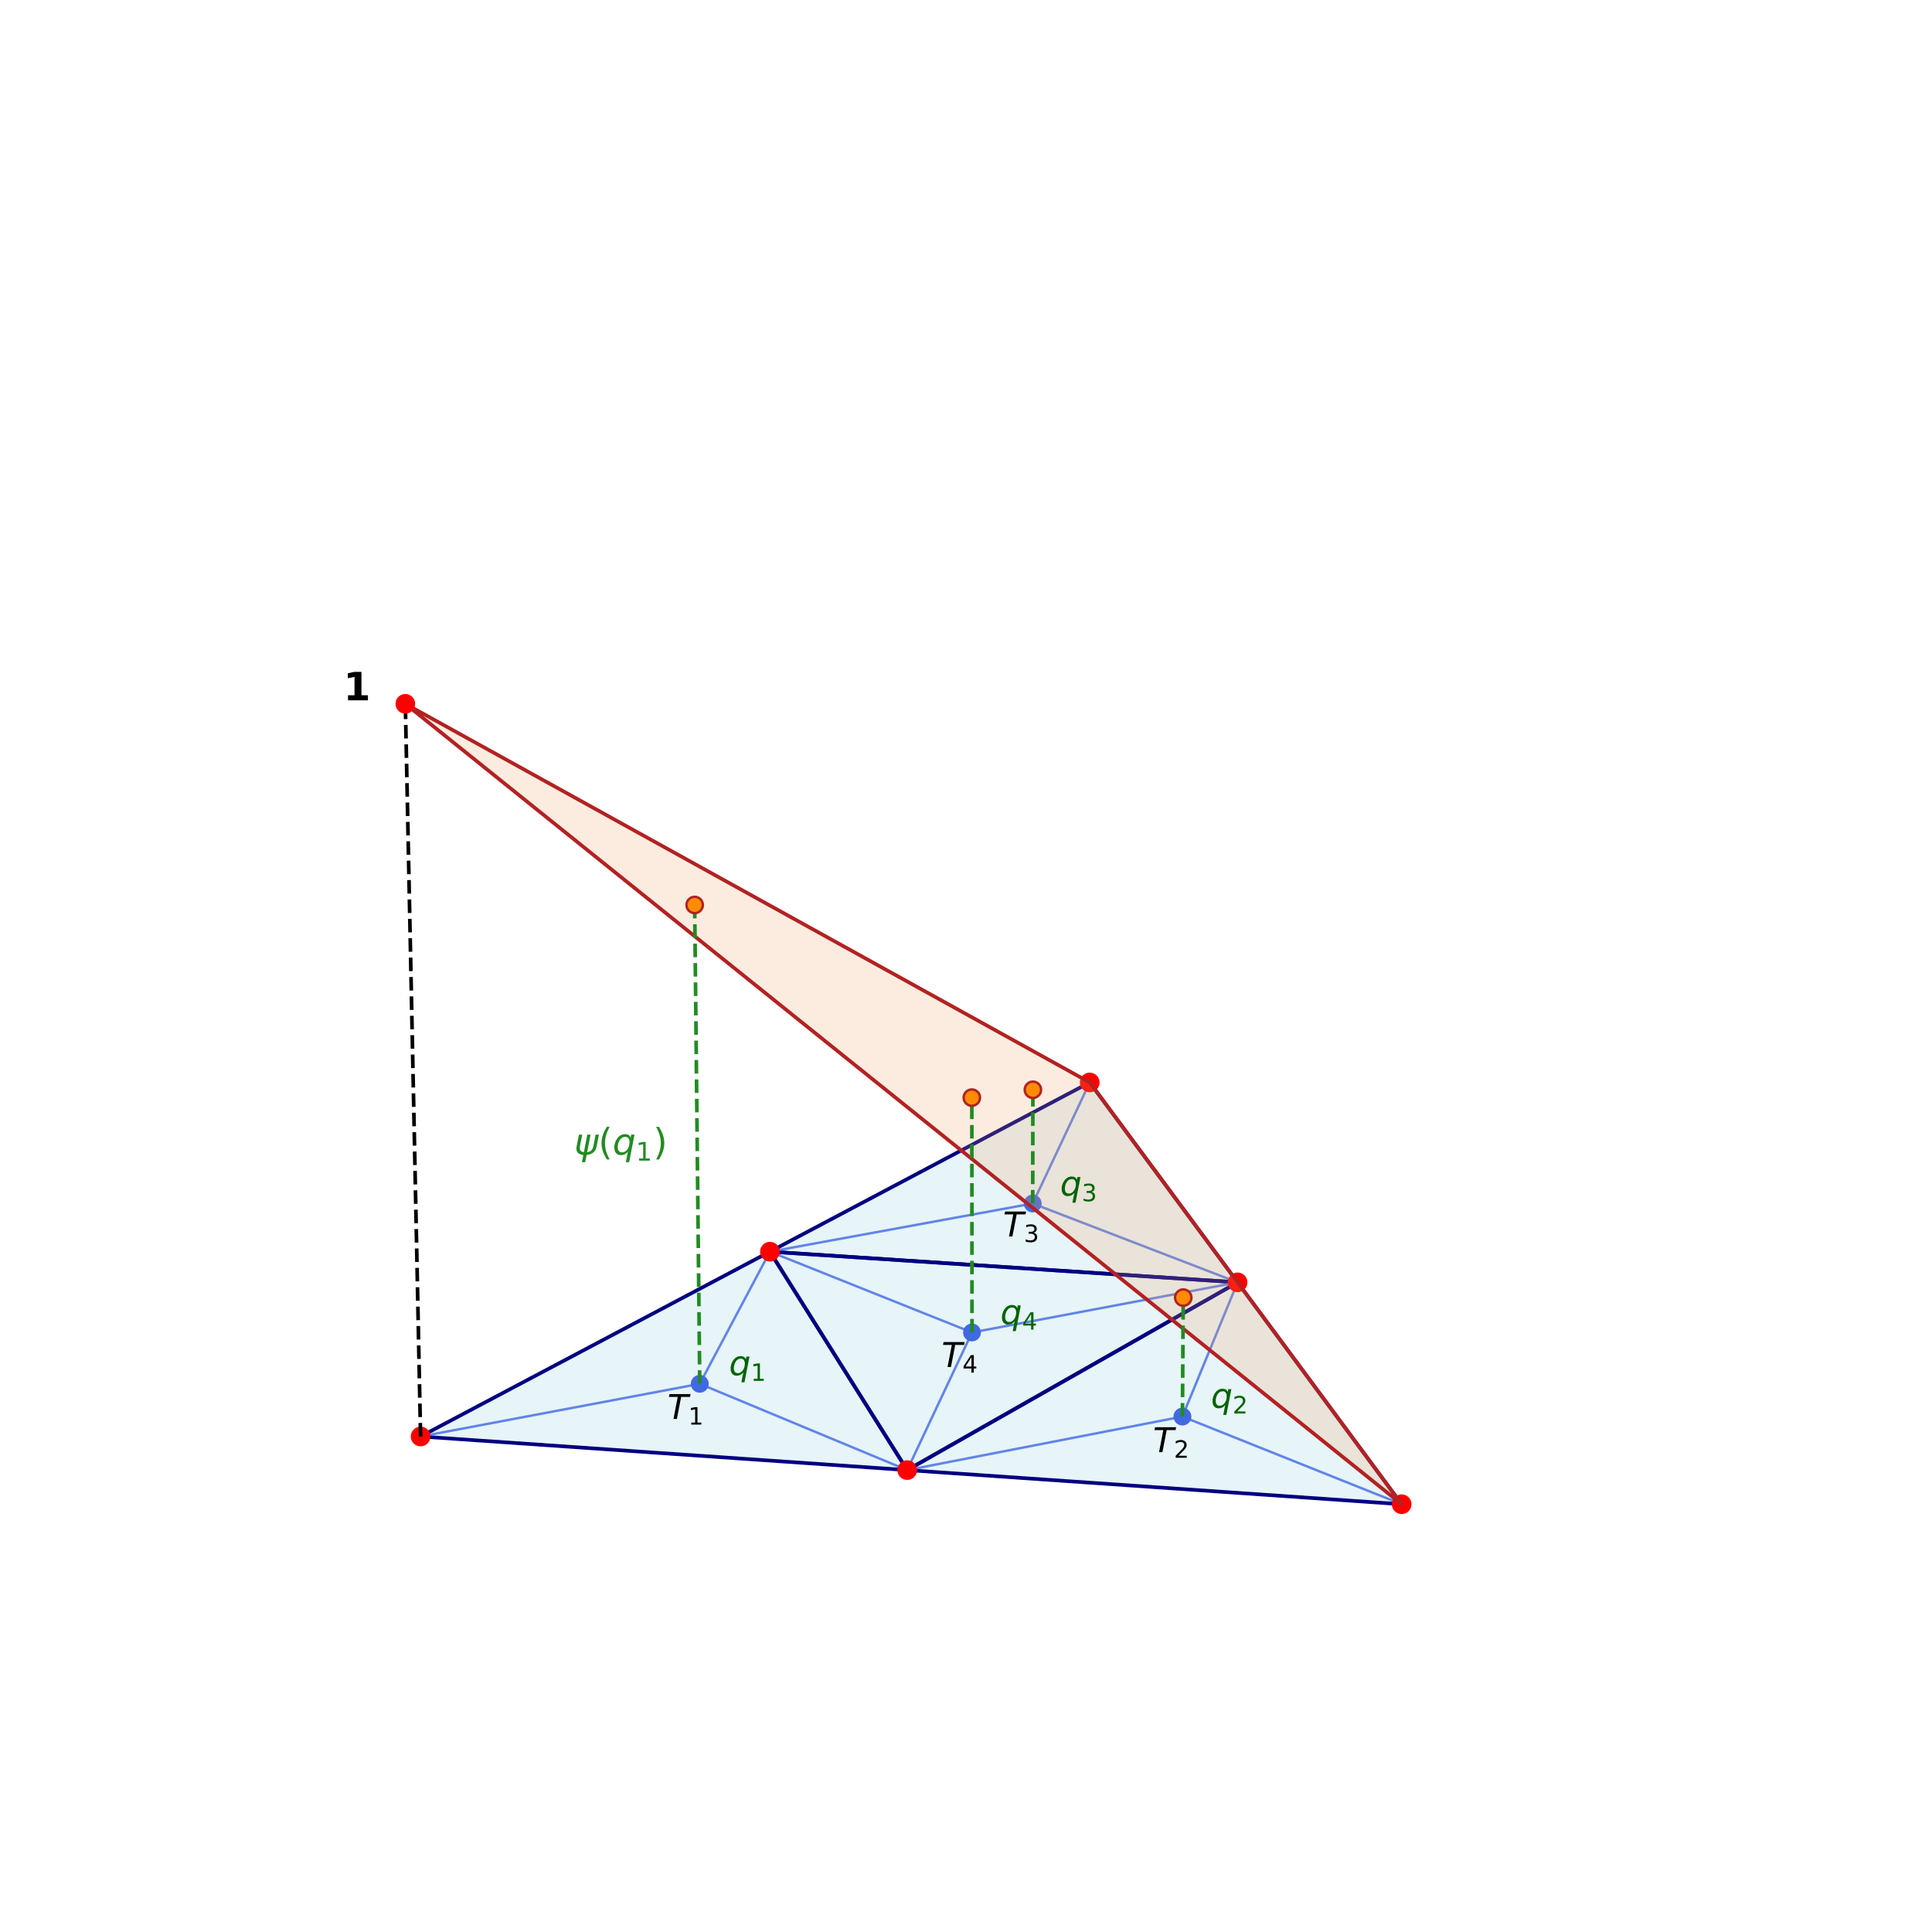
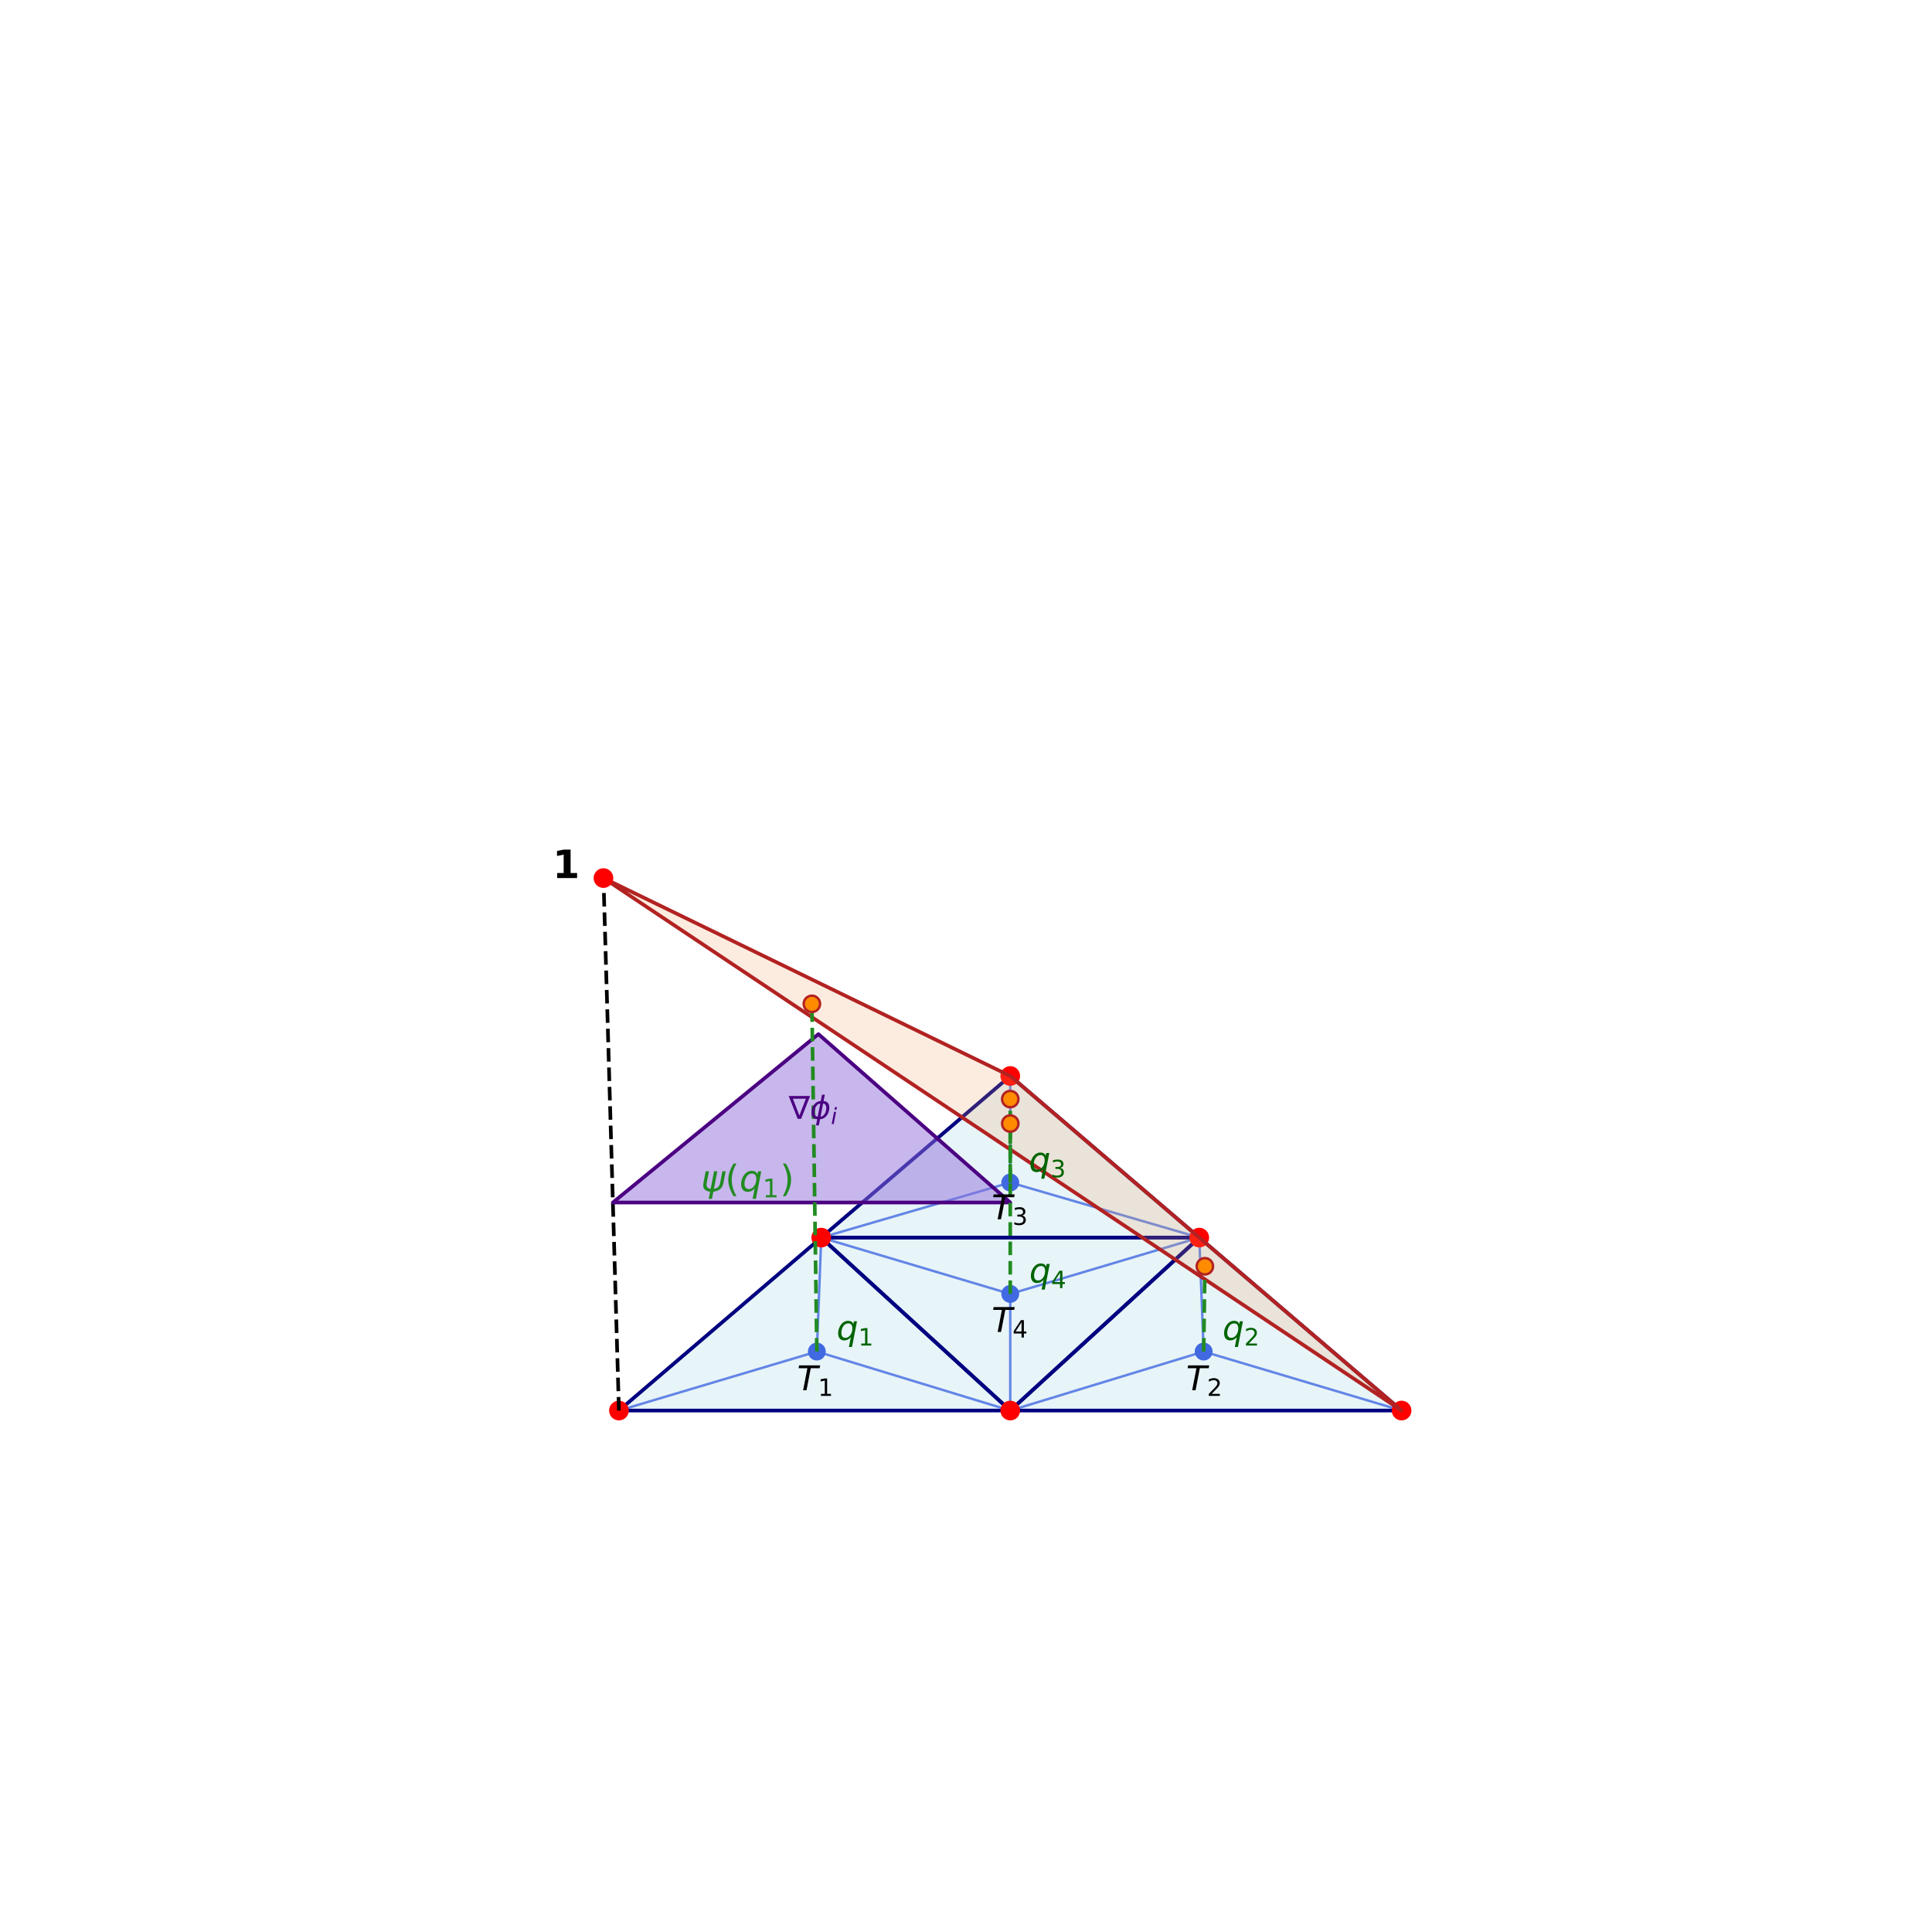
<svg xmlns="http://www.w3.org/2000/svg" xmlns:xlink="http://www.w3.org/1999/xlink" width="792pt" height="792pt" viewBox="0 0 792 792" version="1.1">
  <defs>
    <style type="text/css">*{stroke-linejoin: round; stroke-linecap: butt}</style>
  </defs>
  <g id="figure_1">
    <g id="patch_1">
      <path d="M 0 792  L 792 792  L 792 0  L 0 0  z " style="fill: #ffffff" />
    </g>
    <g id="patch_2">
-       <path d="M 10.8 781.2  L 781.2 781.2  L 781.2 10.8  L 10.8 10.8  z " style="fill: #ffffff" />
+       <path d="M 100.98 704.88  L 710.82 704.88  L 710.82 95.04  L 100.98 95.04  z " style="fill: #ffffff" />
    </g>
    <g id="axes_1">
      <g id="Poly3DCollection_1">
        <defs>
-           <path id="mf888949daf" d="M 172.415 -203.128  L 371.893 -189.356  L 315.613 -278.895  z " style="stroke: #000080; stroke-width: 1.5" />
-         </defs>
-         <g clip-path="url(#p486c9e4720)">
-           <use xlink:href="#mf888949daf" x="0" y="792" style="fill: #add8e6; fill-opacity: 0.3; stroke: #000080; stroke-width: 1.5" />
+           <path id="m0480092679" d="M 253.72 -213.761  L 414.141 -213.761  L 336.652 -284.663  z " style="stroke: #000080; stroke-width: 1.5" />
+         </defs>
+         <g clip-path="url(#pd6922ee2f3)">
+           <use xlink:href="#m0480092679" x="0" y="792" style="fill: #add8e6; fill-opacity: 0.3; stroke: #000080; stroke-width: 1.5" />
        </g>
      </g>
      <g id="Poly3DCollection_2">
        <defs>
-           <path id="m97ac046d04" d="M 371.893 -189.356  L 574.594 -175.362  L 507.328 -266.315  z " style="stroke: #000080; stroke-width: 1.5" />
-         </defs>
-         <g clip-path="url(#p486c9e4720)">
-           <use xlink:href="#m97ac046d04" x="0" y="792" style="fill: #add8e6; fill-opacity: 0.3; stroke: #000080; stroke-width: 1.5" />
+           <path id="m069d684df9" d="M 414.141 -213.761  L 574.562 -213.761  L 491.63 -284.663  z " style="stroke: #000080; stroke-width: 1.5" />
+         </defs>
+         <g clip-path="url(#pd6922ee2f3)">
+           <use xlink:href="#m069d684df9" x="0" y="792" style="fill: #add8e6; fill-opacity: 0.3; stroke: #000080; stroke-width: 1.5" />
        </g>
      </g>
      <g id="Poly3DCollection_3">
        <defs>
-           <path id="m1a63854adf" d="M 315.613 -278.895  L 507.328 -266.315  L 446.721 -348.265  z " style="stroke: #000080; stroke-width: 1.5" />
-         </defs>
-         <g clip-path="url(#p486c9e4720)">
-           <use xlink:href="#m1a63854adf" x="0" y="792" style="fill: #add8e6; fill-opacity: 0.3; stroke: #000080; stroke-width: 1.5" />
+           <path id="mb60a94ca3a" d="M 336.652 -284.663  L 491.63 -284.663  L 414.141 -350.913  z " style="stroke: #000080; stroke-width: 1.5" />
+         </defs>
+         <g clip-path="url(#pd6922ee2f3)">
+           <use xlink:href="#mb60a94ca3a" x="0" y="792" style="fill: #add8e6; fill-opacity: 0.3; stroke: #000080; stroke-width: 1.5" />
        </g>
      </g>
      <g id="Poly3DCollection_4">
        <defs>
-           <path id="m6d6295563a" d="M 371.893 -189.356  L 507.328 -266.315  L 315.613 -278.895  z " style="stroke: #000080; stroke-width: 1.5" />
-         </defs>
-         <g clip-path="url(#p486c9e4720)">
-           <use xlink:href="#m6d6295563a" x="0" y="792" style="fill: #add8e6; fill-opacity: 0.3; stroke: #000080; stroke-width: 1.5" />
+           <path id="mfc612a11da" d="M 414.141 -213.761  L 491.63 -284.663  L 336.652 -284.663  z " style="stroke: #000080; stroke-width: 1.5" />
+         </defs>
+         <g clip-path="url(#pd6922ee2f3)">
+           <use xlink:href="#mfc612a11da" x="0" y="792" style="fill: #add8e6; fill-opacity: 0.3; stroke: #000080; stroke-width: 1.5" />
        </g>
      </g>
      <g id="line2d_1">
-         <path d="M 286.857 567.281  L 172.415 588.872  " clip-path="url(#p486c9e4720)" style="fill: none; stroke: #4169e1; stroke-opacity: 0.8; stroke-linecap: square" />
+         <path d="M 334.859 554.058  L 253.72 578.239  " clip-path="url(#pd6922ee2f3)" style="fill: none; stroke: #4169e1; stroke-opacity: 0.8; stroke-linecap: square" />
      </g>
      <g id="line2d_2">
-         <path d="M 286.857 567.281  L 371.893 602.644  " clip-path="url(#p486c9e4720)" style="fill: none; stroke: #4169e1; stroke-opacity: 0.8; stroke-linecap: square" />
+         <path d="M 334.859 554.058  L 414.141 578.239  " clip-path="url(#pd6922ee2f3)" style="fill: none; stroke: #4169e1; stroke-opacity: 0.8; stroke-linecap: square" />
      </g>
      <g id="line2d_3">
-         <path d="M 286.857 567.281  L 315.613 513.105  " clip-path="url(#p486c9e4720)" style="fill: none; stroke: #4169e1; stroke-opacity: 0.8; stroke-linecap: square" />
+         <path d="M 334.859 554.058  L 336.652 507.337  " clip-path="url(#pd6922ee2f3)" style="fill: none; stroke: #4169e1; stroke-opacity: 0.8; stroke-linecap: square" />
      </g>
      <g id="line2d_4">
-         <path d="M 484.715 580.707  L 371.893 602.644  " clip-path="url(#p486c9e4720)" style="fill: none; stroke: #4169e1; stroke-opacity: 0.8; stroke-linecap: square" />
+         <path d="M 493.423 554.058  L 414.141 578.239  " clip-path="url(#pd6922ee2f3)" style="fill: none; stroke: #4169e1; stroke-opacity: 0.8; stroke-linecap: square" />
      </g>
      <g id="line2d_5">
-         <path d="M 484.715 580.707  L 574.594 616.638  " clip-path="url(#p486c9e4720)" style="fill: none; stroke: #4169e1; stroke-opacity: 0.8; stroke-linecap: square" />
+         <path d="M 493.423 554.058  L 574.562 578.239  " clip-path="url(#pd6922ee2f3)" style="fill: none; stroke: #4169e1; stroke-opacity: 0.8; stroke-linecap: square" />
      </g>
      <g id="line2d_6">
-         <path d="M 484.715 580.707  L 507.328 525.685  " clip-path="url(#p486c9e4720)" style="fill: none; stroke: #4169e1; stroke-opacity: 0.8; stroke-linecap: square" />
+         <path d="M 493.423 554.058  L 491.63 507.337  " clip-path="url(#pd6922ee2f3)" style="fill: none; stroke: #4169e1; stroke-opacity: 0.8; stroke-linecap: square" />
      </g>
      <g id="line2d_7">
-         <path d="M 423.351 493.364  L 315.613 513.105  " clip-path="url(#p486c9e4720)" style="fill: none; stroke: #4169e1; stroke-opacity: 0.8; stroke-linecap: square" />
+         <path d="M 414.141 484.76  L 336.652 507.337  " clip-path="url(#pd6922ee2f3)" style="fill: none; stroke: #4169e1; stroke-opacity: 0.8; stroke-linecap: square" />
      </g>
      <g id="line2d_8">
-         <path d="M 423.351 493.364  L 507.328 525.685  " clip-path="url(#p486c9e4720)" style="fill: none; stroke: #4169e1; stroke-opacity: 0.8; stroke-linecap: square" />
+         <path d="M 414.141 484.76  L 491.63 507.337  " clip-path="url(#pd6922ee2f3)" style="fill: none; stroke: #4169e1; stroke-opacity: 0.8; stroke-linecap: square" />
      </g>
      <g id="line2d_9">
-         <path d="M 423.351 493.364  L 446.721 443.735  " clip-path="url(#p486c9e4720)" style="fill: none; stroke: #4169e1; stroke-opacity: 0.8; stroke-linecap: square" />
+         <path d="M 414.141 484.76  L 414.141 441.087  " clip-path="url(#pd6922ee2f3)" style="fill: none; stroke: #4169e1; stroke-opacity: 0.8; stroke-linecap: square" />
      </g>
      <g id="line2d_10">
-         <path d="M 398.46 546.225  L 371.893 602.644  " clip-path="url(#p486c9e4720)" style="fill: none; stroke: #4169e1; stroke-opacity: 0.8; stroke-linecap: square" />
+         <path d="M 414.141 530.43  L 414.141 578.239  " clip-path="url(#pd6922ee2f3)" style="fill: none; stroke: #4169e1; stroke-opacity: 0.8; stroke-linecap: square" />
      </g>
      <g id="line2d_11">
-         <path d="M 398.46 546.225  L 507.328 525.685  " clip-path="url(#p486c9e4720)" style="fill: none; stroke: #4169e1; stroke-opacity: 0.8; stroke-linecap: square" />
+         <path d="M 414.141 530.43  L 491.63 507.337  " clip-path="url(#pd6922ee2f3)" style="fill: none; stroke: #4169e1; stroke-opacity: 0.8; stroke-linecap: square" />
      </g>
      <g id="line2d_12">
-         <path d="M 398.46 546.225  L 315.613 513.105  " clip-path="url(#p486c9e4720)" style="fill: none; stroke: #4169e1; stroke-opacity: 0.8; stroke-linecap: square" />
+         <path d="M 414.141 530.43  L 336.652 507.337  " clip-path="url(#pd6922ee2f3)" style="fill: none; stroke: #4169e1; stroke-opacity: 0.8; stroke-linecap: square" />
      </g>
      <g id="Path3DCollection_1">
        <defs>
-           <path id="mbdc8459aba" d="M 0 3.162  C 0.839 3.162 1.643 2.829 2.236 2.236  C 2.829 1.643 3.162 0.839 3.162 0  C 3.162 -0.839 2.829 -1.643 2.236 -2.236  C 1.643 -2.829 0.839 -3.162 0 -3.162  C -0.839 -3.162 -1.643 -2.829 -2.236 -2.236  C -2.829 -1.643 -3.162 -0.839 -3.162 0  C -3.162 0.839 -2.829 1.643 -2.236 2.236  C -1.643 2.829 -0.839 3.162 0 3.162  z " style="stroke: #4169e1" />
-         </defs>
-         <g clip-path="url(#p486c9e4720)">
-           <use xlink:href="#mbdc8459aba" x="286.857" y="567.281" style="fill: #4169e1; stroke: #4169e1" />
+           <path id="mb69ae0b01c" d="M 0 3.162  C 0.839 3.162 1.643 2.829 2.236 2.236  C 2.829 1.643 3.162 0.839 3.162 0  C 3.162 -0.839 2.829 -1.643 2.236 -2.236  C 1.643 -2.829 0.839 -3.162 0 -3.162  C -0.839 -3.162 -1.643 -2.829 -2.236 -2.236  C -2.829 -1.643 -3.162 -0.839 -3.162 0  C -3.162 0.839 -2.829 1.643 -2.236 2.236  C -1.643 2.829 -0.839 3.162 0 3.162  z " style="stroke: #4169e1" />
+         </defs>
+         <g clip-path="url(#pd6922ee2f3)">
+           <use xlink:href="#mb69ae0b01c" x="334.859" y="554.058" style="fill: #4169e1; stroke: #4169e1" />
        </g>
      </g>
      <g id="Path3DCollection_2">
-         <g clip-path="url(#p486c9e4720)">
-           <use xlink:href="#mbdc8459aba" x="484.715" y="580.707" style="fill: #4169e1; stroke: #4169e1" />
+         <g clip-path="url(#pd6922ee2f3)">
+           <use xlink:href="#mb69ae0b01c" x="493.423" y="554.058" style="fill: #4169e1; stroke: #4169e1" />
        </g>
      </g>
      <g id="Path3DCollection_3">
-         <g clip-path="url(#p486c9e4720)">
-           <use xlink:href="#mbdc8459aba" x="423.351" y="493.364" style="fill: #4169e1; stroke: #4169e1" />
+         <g clip-path="url(#pd6922ee2f3)">
+           <use xlink:href="#mb69ae0b01c" x="414.141" y="484.76" style="fill: #4169e1; stroke: #4169e1" />
        </g>
      </g>
      <g id="Path3DCollection_4">
-         <g clip-path="url(#p486c9e4720)">
-           <use xlink:href="#mbdc8459aba" x="398.46" y="546.225" style="fill: #4169e1; stroke: #4169e1" />
+         <g clip-path="url(#pd6922ee2f3)">
+           <use xlink:href="#mb69ae0b01c" x="414.141" y="530.43" style="fill: #4169e1; stroke: #4169e1" />
        </g>
      </g>
      <g id="Path3DCollection_5">
        <defs>
-           <path id="me77ad1d7a6" d="M 0 3.536  C 0.938 3.536 1.837 3.163 2.5 2.5  C 3.163 1.837 3.536 0.938 3.536 0  C 3.536 -0.938 3.163 -1.837 2.5 -2.5  C 1.837 -3.163 0.938 -3.536 0 -3.536  C -0.938 -3.536 -1.837 -3.163 -2.5 -2.5  C -3.163 -1.837 -3.536 -0.938 -3.536 0  C -3.536 0.938 -3.163 1.837 -2.5 2.5  C -1.837 3.163 -0.938 3.536 0 3.536  z " style="stroke: #ff0000" />
-         </defs>
-         <g clip-path="url(#p486c9e4720)">
-           <use xlink:href="#me77ad1d7a6" x="172.415" y="588.872" style="fill: #ff0000; stroke: #ff0000" />
+           <path id="ma11c3c1410" d="M 0 3.536  C 0.938 3.536 1.837 3.163 2.5 2.5  C 3.163 1.837 3.536 0.938 3.536 0  C 3.536 -0.938 3.163 -1.837 2.5 -2.5  C 1.837 -3.163 0.938 -3.536 0 -3.536  C -0.938 -3.536 -1.837 -3.163 -2.5 -2.5  C -3.163 -1.837 -3.536 -0.938 -3.536 0  C -3.536 0.938 -3.163 1.837 -2.5 2.5  C -1.837 3.163 -0.938 3.536 0 3.536  z " style="stroke: #ff0000" />
+         </defs>
+         <g clip-path="url(#pd6922ee2f3)">
+           <use xlink:href="#ma11c3c1410" x="253.72" y="578.239" style="fill: #ff0000; stroke: #ff0000" />
        </g>
      </g>
      <g id="Path3DCollection_6">
-         <g clip-path="url(#p486c9e4720)">
-           <use xlink:href="#me77ad1d7a6" x="574.594" y="616.638" style="fill: #ff0000; stroke: #ff0000" />
+         <g clip-path="url(#pd6922ee2f3)">
+           <use xlink:href="#ma11c3c1410" x="574.562" y="578.239" style="fill: #ff0000; stroke: #ff0000" />
        </g>
      </g>
      <g id="Path3DCollection_7">
-         <g clip-path="url(#p486c9e4720)">
-           <use xlink:href="#me77ad1d7a6" x="446.721" y="443.735" style="fill: #ff0000; stroke: #ff0000" />
+         <g clip-path="url(#pd6922ee2f3)">
+           <use xlink:href="#ma11c3c1410" x="414.141" y="441.087" style="fill: #ff0000; stroke: #ff0000" />
        </g>
      </g>
      <g id="Path3DCollection_8">
-         <g clip-path="url(#p486c9e4720)">
-           <use xlink:href="#me77ad1d7a6" x="371.893" y="602.644" style="fill: #ff0000; stroke: #ff0000" />
+         <g clip-path="url(#pd6922ee2f3)">
+           <use xlink:href="#ma11c3c1410" x="414.141" y="578.239" style="fill: #ff0000; stroke: #ff0000" />
        </g>
      </g>
      <g id="Path3DCollection_9">
-         <g clip-path="url(#p486c9e4720)">
-           <use xlink:href="#me77ad1d7a6" x="507.328" y="525.685" style="fill: #ff0000; stroke: #ff0000" />
+         <g clip-path="url(#pd6922ee2f3)">
+           <use xlink:href="#ma11c3c1410" x="491.63" y="507.337" style="fill: #ff0000; stroke: #ff0000" />
        </g>
      </g>
      <g id="Path3DCollection_10">
-         <g clip-path="url(#p486c9e4720)">
-           <use xlink:href="#me77ad1d7a6" x="315.613" y="513.105" style="fill: #ff0000; stroke: #ff0000" />
+         <g clip-path="url(#pd6922ee2f3)">
+           <use xlink:href="#ma11c3c1410" x="336.652" y="507.337" style="fill: #ff0000; stroke: #ff0000" />
        </g>
      </g>
      <g id="Poly3DCollection_5">
        <defs>
-           <path id="m4dfefc25e7" d="M 166.161 -503.47  L 574.594 -175.362  L 446.721 -348.265  z " style="stroke: #b22222; stroke-width: 1.5" />
-         </defs>
-         <g clip-path="url(#p486c9e4720)">
-           <use xlink:href="#m4dfefc25e7" x="0" y="792" style="fill: #f4a460; fill-opacity: 0.2; stroke: #b22222; stroke-width: 1.5" />
+           <path id="m5486d809aa" d="M 247.38 -432.044  L 574.562 -213.761  L 414.141 -350.913  z " style="stroke: #b22222; stroke-width: 1.5" />
+         </defs>
+         <g clip-path="url(#pd6922ee2f3)">
+           <use xlink:href="#m5486d809aa" x="0" y="792" style="fill: #f4a460; fill-opacity: 0.2; stroke: #b22222; stroke-width: 1.5" />
        </g>
      </g>
      <g id="line2d_13">
-         <path d="M 172.415 588.872  L 166.161 288.53  " clip-path="url(#p486c9e4720)" style="fill: none; stroke-dasharray: 5.55,2.4; stroke-dashoffset: 0; stroke: #000000; stroke-width: 1.5" />
+         <path d="M 253.72 578.239  L 247.38 359.956  " clip-path="url(#pd6922ee2f3)" style="fill: none; stroke-dasharray: 5.55,2.4; stroke-dashoffset: 0; stroke: #000000; stroke-width: 1.5" />
+       </g>
+       <g id="Poly3DCollection_6">
+         <defs>
+           <path id="m0b122590b7" d="M 251.243 -299.052  L 414.141 -299.052  L 335.497 -368.074  z " style="stroke: #4b0082; stroke-width: 1.5" />
+         </defs>
+         <g clip-path="url(#pd6922ee2f3)">
+           <use xlink:href="#m0b122590b7" x="0" y="792" style="fill: #9370db; fill-opacity: 0.5; stroke: #4b0082; stroke-width: 1.5" />
+         </g>
      </g>
      <g id="Path3DCollection_11">
-         <g clip-path="url(#p486c9e4720)">
-           <use xlink:href="#me77ad1d7a6" x="166.161" y="288.53" style="fill: #ff0000; stroke: #ff0000" />
+         <g clip-path="url(#pd6922ee2f3)">
+           <use xlink:href="#ma11c3c1410" x="247.38" y="359.956" style="fill: #ff0000; stroke: #ff0000" />
        </g>
      </g>
      <g id="line2d_14">
-         <path d="M 286.857 567.281  L 284.773 370.981  " clip-path="url(#p486c9e4720)" style="fill: none; stroke-dasharray: 5.55,2.4; stroke-dashoffset: 0; stroke: #228b22; stroke-width: 1.5" />
+         <path d="M 334.859 554.058  L 332.822 411.511  " clip-path="url(#pd6922ee2f3)" style="fill: none; stroke-dasharray: 5.55,2.4; stroke-dashoffset: 0; stroke: #228b22; stroke-width: 1.5" />
      </g>
      <g id="line2d_15">
-         <path d="M 484.715 580.707  L 485.055 531.939  " clip-path="url(#p486c9e4720)" style="fill: none; stroke-dasharray: 5.55,2.4; stroke-dashoffset: 0; stroke: #228b22; stroke-width: 1.5" />
+         <path d="M 493.423 554.058  L 493.923 519.095  " clip-path="url(#pd6922ee2f3)" style="fill: none; stroke-dasharray: 5.55,2.4; stroke-dashoffset: 0; stroke: #228b22; stroke-width: 1.5" />
      </g>
      <g id="line2d_16">
-         <path d="M 423.351 493.364  L 423.421 446.737  " clip-path="url(#p486c9e4720)" style="fill: none; stroke-dasharray: 5.55,2.4; stroke-dashoffset: 0; stroke: #228b22; stroke-width: 1.5" />
+         <path d="M 414.141 484.76  L 414.141 450.555  " clip-path="url(#pd6922ee2f3)" style="fill: none; stroke-dasharray: 5.55,2.4; stroke-dashoffset: 0; stroke: #228b22; stroke-width: 1.5" />
      </g>
      <g id="line2d_17">
-         <path d="M 398.46 546.225  L 398.392 449.961  " clip-path="url(#p486c9e4720)" style="fill: none; stroke-dasharray: 5.55,2.4; stroke-dashoffset: 0; stroke: #228b22; stroke-width: 1.5" />
+         <path d="M 414.141 530.43  L 414.141 460.58  " clip-path="url(#pd6922ee2f3)" style="fill: none; stroke-dasharray: 5.55,2.4; stroke-dashoffset: 0; stroke: #228b22; stroke-width: 1.5" />
      </g>
      <g id="Path3DCollection_12">
        <defs>
-           <path id="me9cc1c9da8" d="M 0 3.354  C 0.89 3.354 1.743 3.001 2.372 2.372  C 3.001 1.743 3.354 0.89 3.354 0  C 3.354 -0.89 3.001 -1.743 2.372 -2.372  C 1.743 -3.001 0.89 -3.354 0 -3.354  C -0.89 -3.354 -1.743 -3.001 -2.372 -2.372  C -3.001 -1.743 -3.354 -0.89 -3.354 0  C -3.354 0.89 -3.001 1.743 -2.372 2.372  C -1.743 3.001 -0.89 3.354 0 3.354  z " style="stroke: #b22222" />
-         </defs>
-         <g clip-path="url(#p486c9e4720)">
-           <use xlink:href="#me9cc1c9da8" x="284.773" y="370.981" style="fill: #ff8c00; stroke: #b22222" />
+           <path id="m26bfa1e500" d="M 0 3.354  C 0.89 3.354 1.743 3.001 2.372 2.372  C 3.001 1.743 3.354 0.89 3.354 0  C 3.354 -0.89 3.001 -1.743 2.372 -2.372  C 1.743 -3.001 0.89 -3.354 0 -3.354  C -0.89 -3.354 -1.743 -3.001 -2.372 -2.372  C -3.001 -1.743 -3.354 -0.89 -3.354 0  C -3.354 0.89 -3.001 1.743 -2.372 2.372  C -1.743 3.001 -0.89 3.354 0 3.354  z " style="stroke: #b22222" />
+         </defs>
+         <g clip-path="url(#pd6922ee2f3)">
+           <use xlink:href="#m26bfa1e500" x="332.822" y="411.511" style="fill: #ff8c00; stroke: #b22222" />
        </g>
      </g>
      <g id="Path3DCollection_13">
-         <g clip-path="url(#p486c9e4720)">
-           <use xlink:href="#me9cc1c9da8" x="485.055" y="531.939" style="fill: #ff8c00; stroke: #b22222" />
+         <g clip-path="url(#pd6922ee2f3)">
+           <use xlink:href="#m26bfa1e500" x="493.923" y="519.095" style="fill: #ff8c00; stroke: #b22222" />
        </g>
      </g>
      <g id="Path3DCollection_14">
-         <g clip-path="url(#p486c9e4720)">
-           <use xlink:href="#me9cc1c9da8" x="423.421" y="446.737" style="fill: #ff8c00; stroke: #b22222" />
+         <g clip-path="url(#pd6922ee2f3)">
+           <use xlink:href="#m26bfa1e500" x="414.141" y="450.555" style="fill: #ff8c00; stroke: #b22222" />
        </g>
      </g>
      <g id="Path3DCollection_15">
-         <g clip-path="url(#p486c9e4720)">
-           <use xlink:href="#me9cc1c9da8" x="398.392" y="449.961" style="fill: #ff8c00; stroke: #b22222" />
+         <g clip-path="url(#pd6922ee2f3)">
+           <use xlink:href="#m26bfa1e500" x="414.141" y="460.58" style="fill: #ff8c00; stroke: #b22222" />
        </g>
      </g>
      <g id="text_1">
-         <g transform="translate(273.6227 581.7019) scale(0.14 -0.14)">
+         <g transform="translate(326.7674 569.9413) scale(0.14 -0.14)">
          <defs>
            <path id="DejaVuSans-Oblique-54" d="M 378 4666  L 4325 4666  L 4225 4134  L 2559 4134  L 1759 0  L 1125 0  L 1925 4134  L 275 4134  L 378 4666  z " transform="scale(0.015625)" />
            <path id="DejaVuSans-31" d="M 794 531  L 1825 531  L 1825 4091  L 703 3866  L 703 4441  L 1819 4666  L 2450 4666  L 2450 531  L 3481 531  L 3481 0  L 794 0  L 794 531  z " transform="scale(0.015625)" />
          </defs>
          <use xlink:href="#DejaVuSans-Oblique-54" transform="translate(0 0.09375)" />
          <use xlink:href="#DejaVuSans-31" transform="translate(61.08398 -16.3125) scale(0.7)" />
        </g>
      </g>
      <g id="text_2">
-         <g style="fill: #006400" transform="translate(298.875 563.7569) scale(0.14 -0.14)">
+         <g style="fill: #006400" transform="translate(342.9518 549.2888) scale(0.14 -0.14)">
          <defs>
            <path id="DejaVuSans-Oblique-71" d="M 2669 525  Q 2438 222 2123 65  Q 1809 -91 1428 -91  Q 897 -91 595 267  Q 294 625 294 1253  Q 294 1759 480 2231  Q 666 2703 1013 3078  Q 1238 3322 1530 3453  Q 1822 3584 2144 3584  Q 2531 3584 2781 3431  Q 3031 3278 3144 2969  L 3244 3494  L 3822 3494  L 2888 -1319  L 2309 -1319  L 2669 525  z M 891 1338  Q 891 875 1084 633  Q 1278 391 1644 391  Q 2188 391 2572 911  Q 2956 1431 2956 2175  Q 2956 2625 2757 2864  Q 2559 3103 2188 3103  Q 1916 3103 1684 2976  Q 1453 2850 1281 2606  Q 1100 2350 995 2006  Q 891 1663 891 1338  z " transform="scale(0.015625)" />
          </defs>
          <use xlink:href="#DejaVuSans-Oblique-71" />
          <use xlink:href="#DejaVuSans-31" transform="translate(63.47656 -16.40625) scale(0.7)" />
        </g>
      </g>
      <g id="text_3">
-         <g style="fill: #228b22" transform="translate(235.3989 473.3432) scale(0.15 -0.15)">
+         <g style="fill: #228b22" transform="translate(287.3668 488.3757) scale(0.15 -0.15)">
          <defs>
            <path id="DejaVuSans-Oblique-3c8" d="M 1591 -78  Q 891 38 616 341  Q 278 713 425 1472  L 819 3500  L 1400 3500  L 1009 1494  Q 900 922 1119 684  Q 1313 478 1691 434  L 2284 3500  L 2856 3500  L 2263 438  Q 2681 481 2928 688  Q 3247 950 3353 1497  L 3741 3500  L 4322 3500  L 3928 1475  Q 3775 688 3300 344  Q 2872 34 2163 -75  L 1919 -1331  L 1347 -1331  L 1591 -78  z " transform="scale(0.015625)" />
            <path id="DejaVuSans-28" d="M 1984 4856  Q 1566 4138 1362 3434  Q 1159 2731 1159 2009  Q 1159 1288 1364 580  Q 1569 -128 1984 -844  L 1484 -844  Q 1016 -109 783 600  Q 550 1309 550 2009  Q 550 2706 781 3412  Q 1013 4119 1484 4856  L 1984 4856  z " transform="scale(0.015625)" />
            <path id="DejaVuSans-29" d="M 513 4856  L 1013 4856  Q 1481 4119 1714 3412  Q 1947 2706 1947 2009  Q 1947 1309 1714 600  Q 1481 -109 1013 -844  L 513 -844  Q 928 -128 1133 580  Q 1338 1288 1338 2009  Q 1338 2731 1133 3434  Q 928 4138 513 4856  z " transform="scale(0.015625)" />
          </defs>
          <use xlink:href="#DejaVuSans-Oblique-3c8" transform="translate(0 0.125)" />
          <use xlink:href="#DejaVuSans-28" transform="translate(65.9668 0.125)" />
          <use xlink:href="#DejaVuSans-Oblique-71" transform="translate(104.9805 0.125)" />
          <use xlink:href="#DejaVuSans-31" transform="translate(168.457 -16.28125) scale(0.7)" />
          <use xlink:href="#DejaVuSans-29" transform="translate(215.7275 0.125)" />
        </g>
      </g>
      <g id="text_4">
-         <g transform="translate(472.6769 595.2966) scale(0.14 -0.14)">
+         <g transform="translate(486.2547 569.9413) scale(0.14 -0.14)">
          <defs>
            <path id="DejaVuSans-32" d="M 1228 531  L 3431 531  L 3431 0  L 469 0  L 469 531  Q 828 903 1448 1529  Q 2069 2156 2228 2338  Q 2531 2678 2651 2914  Q 2772 3150 2772 3378  Q 2772 3750 2511 3984  Q 2250 4219 1831 4219  Q 1534 4219 1204 4116  Q 875 4013 500 3803  L 500 4441  Q 881 4594 1212 4672  Q 1544 4750 1819 4750  Q 2544 4750 2975 4387  Q 3406 4025 3406 3419  Q 3406 3131 3298 2873  Q 3191 2616 2906 2266  Q 2828 2175 2409 1742  Q 1991 1309 1228 531  z " transform="scale(0.015625)" />
          </defs>
          <use xlink:href="#DejaVuSans-Oblique-54" transform="translate(0 0.09375)" />
          <use xlink:href="#DejaVuSans-32" transform="translate(61.08398 -16.3125) scale(0.7)" />
        </g>
      </g>
      <g id="text_5">
-         <g style="fill: #006400" transform="translate(496.4142 577.1276) scale(0.14 -0.14)">
+         <g style="fill: #006400" transform="translate(501.1502 549.2888) scale(0.14 -0.14)">
          <use xlink:href="#DejaVuSans-Oblique-71" />
          <use xlink:href="#DejaVuSans-32" transform="translate(63.47656 -16.40625) scale(0.7)" />
        </g>
      </g>
      <g id="text_6">
-         <g transform="translate(411.1744 506.8833) scale(0.14 -0.14)">
+         <g transform="translate(406.5111 499.8477) scale(0.14 -0.14)">
          <defs>
            <path id="DejaVuSans-33" d="M 2597 2516  Q 3050 2419 3304 2112  Q 3559 1806 3559 1356  Q 3559 666 3084 287  Q 2609 -91 1734 -91  Q 1441 -91 1130 -33  Q 819 25 488 141  L 488 750  Q 750 597 1062 519  Q 1375 441 1716 441  Q 2309 441 2620 675  Q 2931 909 2931 1356  Q 2931 1769 2642 2001  Q 2353 2234 1838 2234  L 1294 2234  L 1294 2753  L 1863 2753  Q 2328 2753 2575 2939  Q 2822 3125 2822 3475  Q 2822 3834 2567 4026  Q 2313 4219 1838 4219  Q 1578 4219 1281 4162  Q 984 4106 628 3988  L 628 4550  Q 988 4650 1302 4700  Q 1616 4750 1894 4750  Q 2613 4750 3031 4423  Q 3450 4097 3450 3541  Q 3450 3153 3228 2886  Q 3006 2619 2597 2516  z " transform="scale(0.015625)" />
          </defs>
          <use xlink:href="#DejaVuSans-Oblique-54" transform="translate(0 0.09375)" />
          <use xlink:href="#DejaVuSans-33" transform="translate(61.08398 -16.3125) scale(0.7)" />
        </g>
      </g>
      <g id="text_7">
-         <g style="fill: #006400" transform="translate(434.576 490.1404) scale(0.14 -0.14)">
+         <g style="fill: #006400" transform="translate(421.7862 480.3047) scale(0.14 -0.14)">
          <use xlink:href="#DejaVuSans-Oblique-71" />
          <use xlink:href="#DejaVuSans-33" transform="translate(63.47656 -16.40625) scale(0.7)" />
        </g>
      </g>
      <g id="text_8">
-         <g transform="translate(385.9812 560.385) scale(0.14 -0.14)">
+         <g transform="translate(406.5111 546.0392) scale(0.14 -0.14)">
          <defs>
            <path id="DejaVuSans-34" d="M 2419 4116  L 825 1625  L 2419 1625  L 2419 4116  z M 2253 4666  L 3047 4666  L 3047 1625  L 3713 1625  L 3713 1100  L 3047 1100  L 3047 0  L 2419 0  L 2419 1100  L 313 1100  L 313 1709  L 2253 4666  z " transform="scale(0.015625)" />
          </defs>
          <use xlink:href="#DejaVuSans-Oblique-54" transform="translate(0 0.09375)" />
          <use xlink:href="#DejaVuSans-34" transform="translate(61.08398 -16.3125) scale(0.7)" />
        </g>
      </g>
      <g id="text_9">
-         <g style="fill: #006400" transform="translate(410.1004 542.788) scale(0.14 -0.14)">
+         <g style="fill: #006400" transform="translate(421.9607 525.7692) scale(0.14 -0.14)">
          <use xlink:href="#DejaVuSans-Oblique-71" />
          <use xlink:href="#DejaVuSans-34" transform="translate(63.47656 -16.40625) scale(0.7)" />
        </g>
      </g>
      <g id="text_10">
-         <g transform="translate(140.7955 287.0846) scale(0.16 -0.16)">
+         <g transform="translate(226.535 359.9557) scale(0.16 -0.16)">
          <defs>
            <path id="DejaVuSans-Bold-31" d="M 750 831  L 1813 831  L 1813 3847  L 722 3622  L 722 4441  L 1806 4666  L 2950 4666  L 2950 831  L 4013 831  L 4013 0  L 750 0  L 750 831  z " transform="scale(0.015625)" />
          </defs>
          <use xlink:href="#DejaVuSans-Bold-31" />
+         </g>
+       </g>
+       <g id="text_11">
+         <g style="fill: #4b0082" transform="translate(323.355 458.6359) scale(0.13 -0.13)">
+           <defs>
+             <path id="DejaVuSans-2207" d="M 2138 659  L 3444 4047  L 831 4047  L 2138 659  z M 1791 0  L -19 4603  L 4300 4603  L 2491 0  L 1791 0  z " transform="scale(0.015625)" />
+             <path id="DejaVuSans-Oblique-3d5" d="M 2991 4863  L 2738 3572  Q 3363 3572 3684 3094  Q 4016 2606 3850 1747  Q 3681 888 3159 400  Q 2653 -78 2028 -78  L 1784 -1331  L 1213 -1331  L 1456 -78  Q 834 -78 509 400  Q 178 888 347 1747  Q 513 2606 1034 3094  Q 1544 3572 2166 3572  L 2419 4863  L 2991 4863  z M 2128 434  Q 2481 434 2784 756  Q 3116 1116 3244 1747  Q 3369 2372 3169 2738  Q 2991 3059 2638 3059  L 2128 434  z M 1556 434  L 2066 3059  Q 1716 3059 1413 2738  Q 1072 2372 953 1747  Q 834 1116 1028 756  Q 1203 434 1556 434  z " transform="scale(0.015625)" />
+             <path id="DejaVuSans-Oblique-69" d="M 1172 4863  L 1747 4863  L 1606 4134  L 1031 4134  L 1172 4863  z M 909 3500  L 1484 3500  L 800 0  L 225 0  L 909 3500  z " transform="scale(0.015625)" />
+           </defs>
+           <use xlink:href="#DejaVuSans-2207" transform="translate(0 0.015625)" />
+           <use xlink:href="#DejaVuSans-Oblique-3d5" transform="translate(66.89453 0.015625)" />
+           <use xlink:href="#DejaVuSans-Oblique-69" transform="translate(132.8613 -16.39062) scale(0.7)" />
        </g>
      </g>
    </g>
  </g>
  <defs>
-     <clipPath id="p486c9e4720">
-       <rect x="10.8" y="10.8" width="770.4" height="770.4" />
+     <clipPath id="pd6922ee2f3">
+       <rect x="100.98" y="95.04" width="609.84" height="609.84" />
    </clipPath>
  </defs>
</svg>
